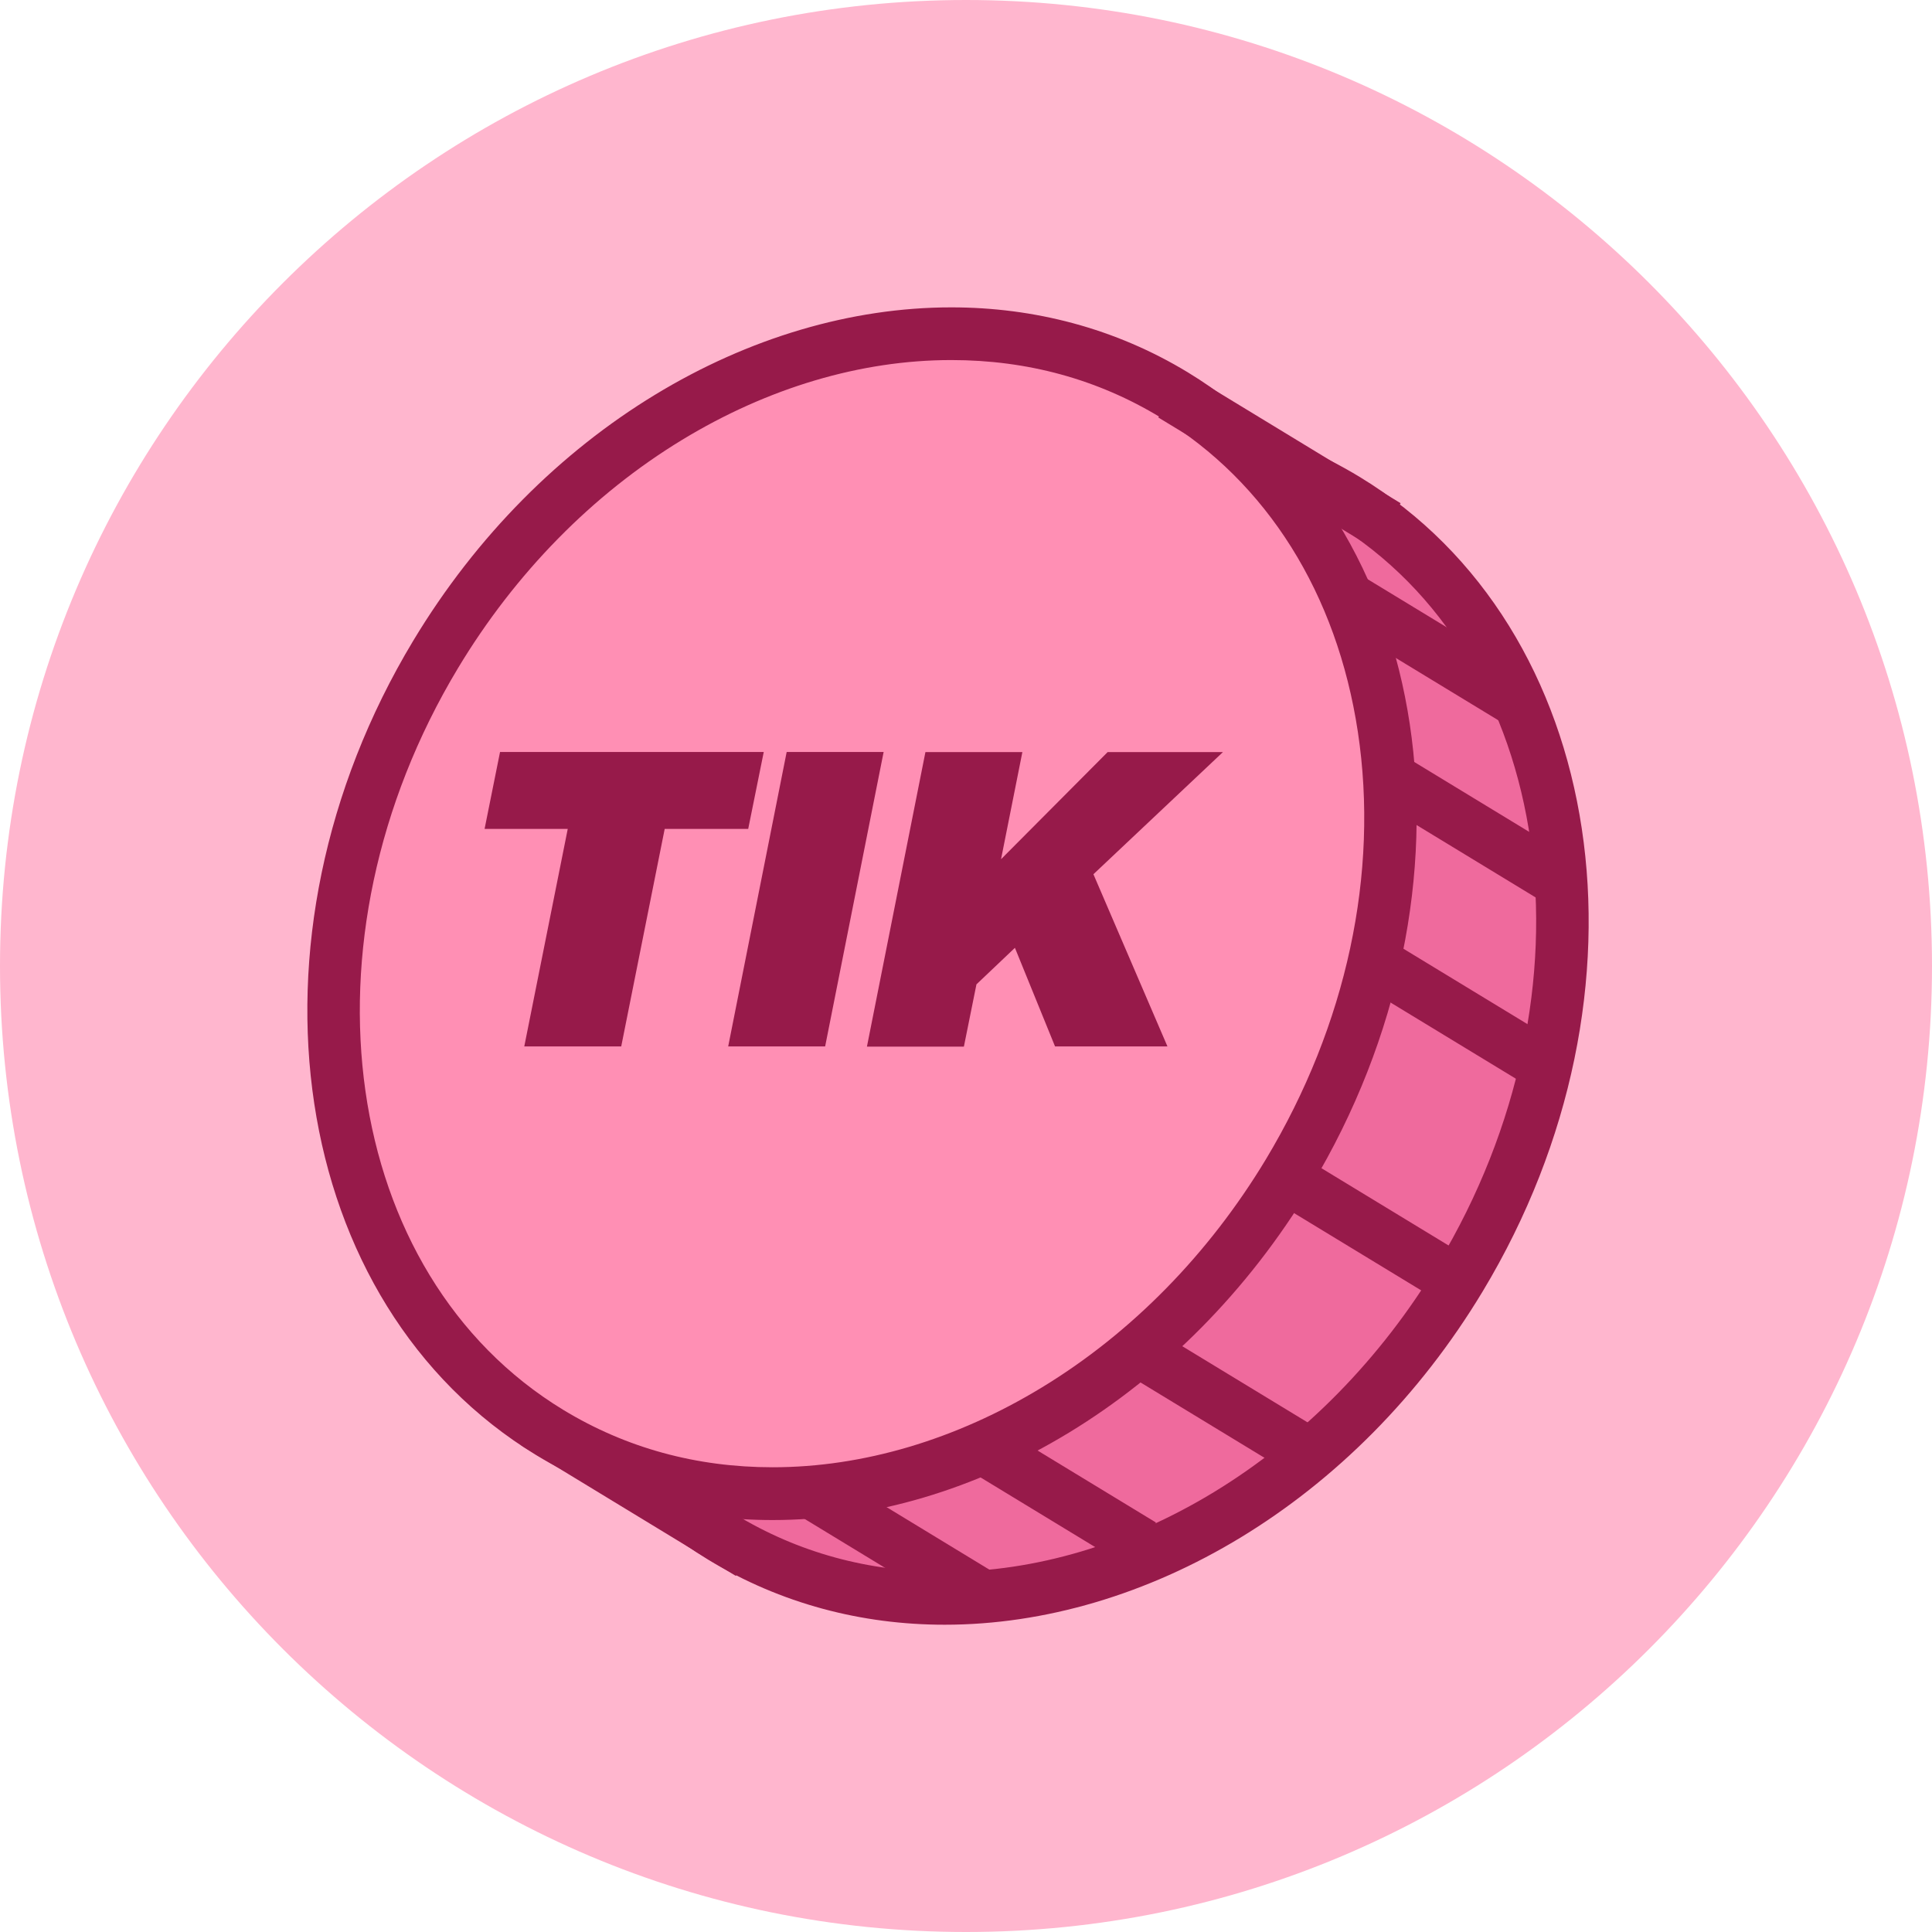
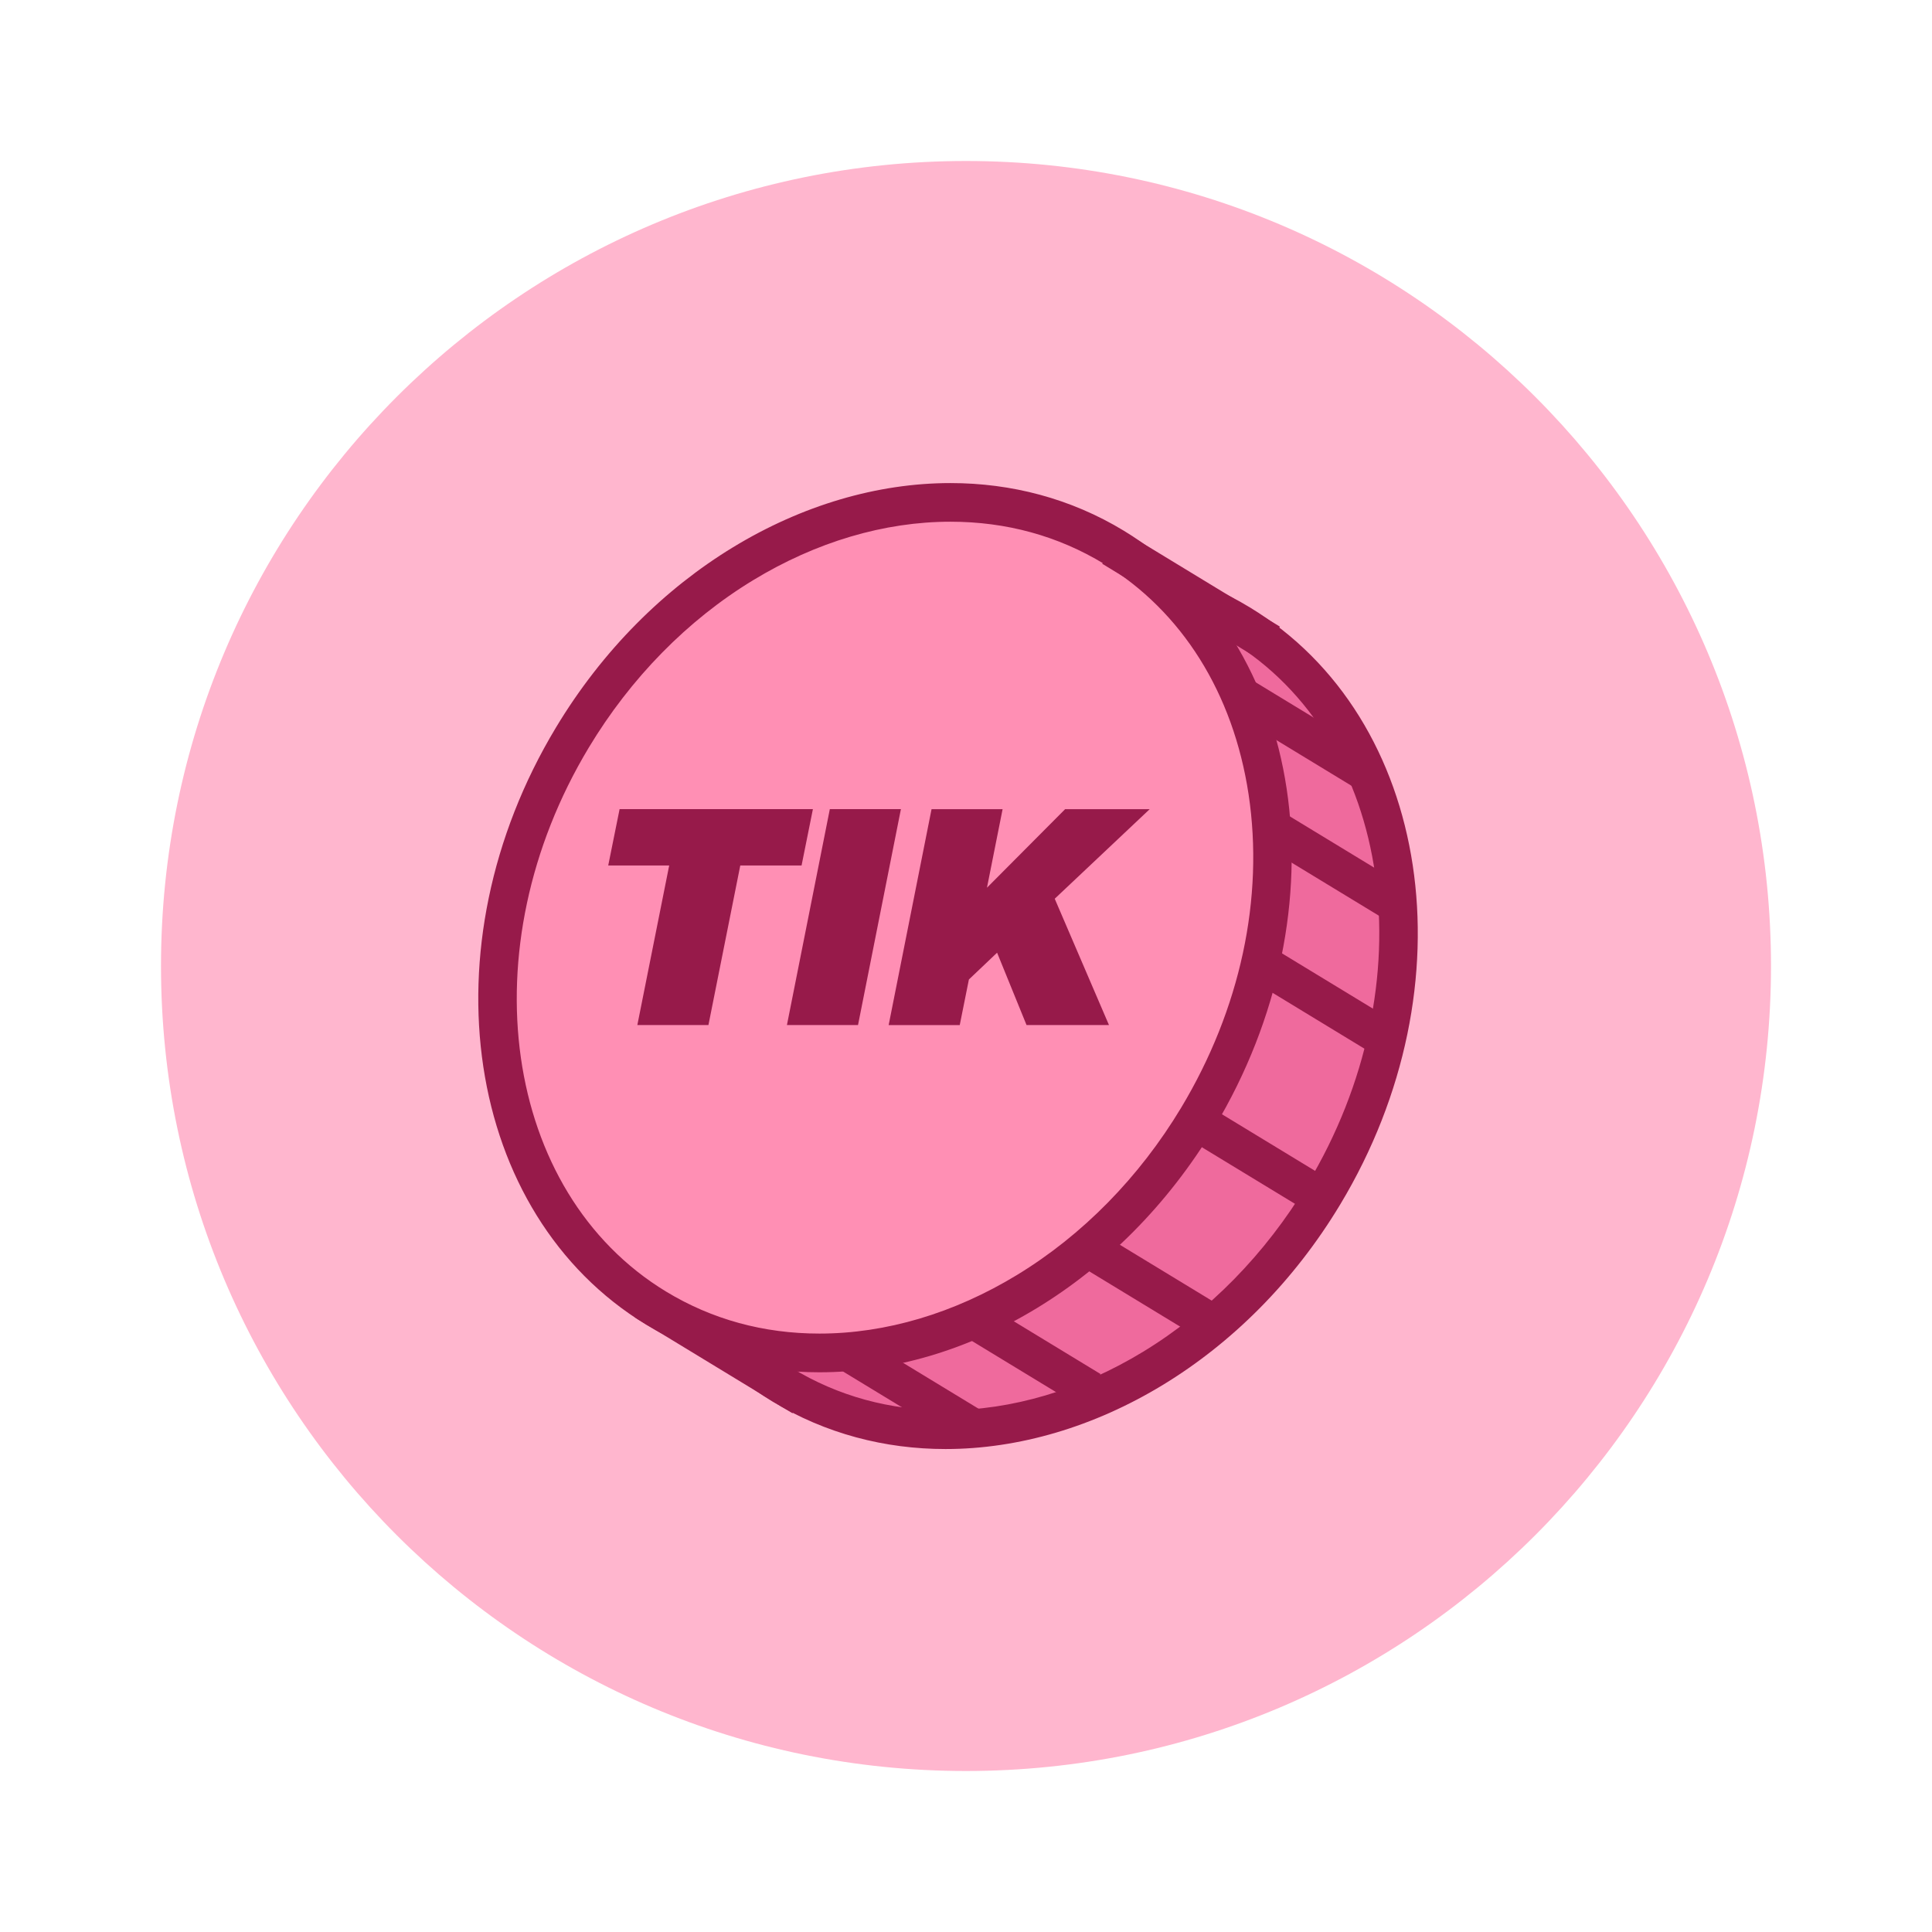
- <svg xmlns="http://www.w3.org/2000/svg" width="22" height="22" viewBox="0 0 22 22" fill="none">
-   <circle cx="11" cy="11" r="11" fill="#FFB6CE" />
-   <path d="M10.757 18.199C9.833 18.199 8.98 17.965 8.219 17.502C5.542 15.874 4.958 11.899 6.92 8.642C8.275 6.39 10.526 4.991 12.792 4.991C13.716 4.991 14.569 5.225 15.331 5.689C18.007 7.317 18.591 11.291 16.63 14.548C15.274 16.8 13.024 18.2 10.757 18.2V18.199Z" fill="#EF6A9D" />
-   <path d="M12.792 4.691V5.292C13.66 5.292 14.461 5.512 15.175 5.945C17.712 7.487 18.249 11.276 16.374 14.392C15.724 15.473 14.842 16.371 13.823 16.991C12.846 17.585 11.786 17.899 10.757 17.899C9.889 17.899 9.087 17.679 8.374 17.246C7.163 16.509 6.366 15.239 6.128 13.667C5.884 12.054 6.257 10.326 7.175 8.799C7.825 7.718 8.707 6.82 9.726 6.2C10.703 5.606 11.764 5.292 12.792 5.292V4.691ZM12.792 4.691C10.513 4.691 8.113 6.081 6.664 8.489C4.615 11.893 5.241 16.044 8.064 17.76C8.891 18.262 9.813 18.501 10.757 18.501C13.036 18.501 15.436 17.111 16.885 14.703C18.934 11.299 18.308 7.148 15.485 5.432C14.659 4.93 13.736 4.691 12.792 4.691Z" fill="#971A4A" />
-   <path d="M8.798 17.009C7.874 17.009 7.021 16.775 6.26 16.311C3.583 14.683 3 10.709 4.96 7.452C6.316 5.2 8.567 3.8 10.833 3.8C11.757 3.8 12.61 4.034 13.371 4.497C16.048 6.125 16.632 10.1 14.671 13.357C13.315 15.609 11.065 17.009 8.798 17.009Z" fill="#FF8FB4" />
-   <path d="M10.833 3.5V4.1C11.701 4.1 12.502 4.32 13.216 4.754C14.427 5.49 15.224 6.761 15.462 8.333C15.706 9.946 15.333 11.674 14.415 13.201C13.764 14.281 12.883 15.18 11.864 15.799C10.886 16.394 9.826 16.708 8.798 16.708C7.93 16.708 7.128 16.488 6.415 16.055C3.878 14.513 3.341 10.723 5.216 7.607C5.866 6.527 6.748 5.628 7.767 5.009C8.744 4.415 9.804 4.1 10.833 4.1V3.5ZM10.833 3.5C8.554 3.5 6.154 4.89 4.705 7.297C2.656 10.701 3.283 14.852 6.105 16.569C6.931 17.071 7.854 17.309 8.798 17.309C11.077 17.309 13.477 15.919 14.926 13.512C16.975 10.108 16.349 5.956 13.526 4.24C12.699 3.738 11.777 3.5 10.833 3.5Z" fill="#971A4A" />
-   <path d="M6.136 16.113L5.929 16.455L8.379 17.945L8.585 17.602L6.136 16.113Z" fill="#971A4A" />
-   <path d="M13.499 4.24L13.19 4.754L15.64 6.243L15.949 5.73L13.499 4.24Z" fill="#971A4A" />
-   <path d="M15.538 6.574L15.229 7.088L17.134 8.246L17.443 7.732L15.538 6.574Z" fill="#971A4A" />
-   <path d="M15.937 8.575L15.628 9.089L17.532 10.247L17.841 9.733L15.937 8.575Z" fill="#971A4A" />
-   <path d="M15.936 10.776L15.627 11.29L17.532 12.448L17.841 11.934L15.936 10.776Z" fill="#971A4A" />
-   <path d="M14.841 13.177L14.532 13.69L16.437 14.848L16.746 14.335L14.841 13.177Z" fill="#971A4A" />
-   <path d="M13.049 15.078L12.74 15.592L14.645 16.75L14.954 16.236L13.049 15.078Z" fill="#971A4A" />
-   <path d="M11.258 16.179L10.949 16.692L12.854 17.85L13.163 17.337L11.258 16.179Z" fill="#971A4A" />
-   <path d="M9.466 16.779L9.157 17.293L11.061 18.451L11.37 17.937L9.466 16.779Z" fill="#971A4A" />
-   <path d="M8.697 8.563L8.52 9.439H7.569L7.074 11.916H5.97L6.465 9.439H5.518L5.694 8.563H8.697H8.697Z" fill="#971A4A" />
-   <path d="M10.062 8.563L9.396 11.916H8.292L8.958 8.563H10.062Z" fill="#971A4A" />
-   <path d="M13.927 8.563L12.451 9.955L13.294 11.916H12.014L11.557 10.793L11.119 11.209L10.976 11.918H9.872L10.538 8.564H11.642L11.399 9.784L12.613 8.564H13.927V8.563Z" fill="#971A4A" />
+ <svg xmlns="http://www.w3.org/2000/svg" width="54" height="54" viewBox="0 0 54 54" fill="none">
+   <circle cx="27" cy="27" r="22.5" fill="#FFB6CE" />
+   <path d="M26.429 39.957C24.766 39.957 23.231 39.536 21.86 38.702C17.042 35.772 15.992 28.619 19.522 22.757C21.962 18.703 26.013 16.186 30.091 16.186C31.754 16.186 33.289 16.607 34.66 17.441C39.478 20.371 40.528 27.524 36.998 33.386C34.558 37.44 30.509 39.959 26.429 39.959V39.957Z" fill="#EF6A9D" />
+   <path d="M30.091 15.646V16.727C31.654 16.727 33.096 17.123 34.381 17.903C38.946 20.678 39.913 27.498 36.538 33.106C35.368 35.051 33.781 36.668 31.948 37.783C30.188 38.853 28.28 39.418 26.429 39.418C24.867 39.418 23.423 39.022 22.14 38.242C19.961 36.917 18.526 34.63 18.098 31.8C17.659 28.897 18.329 25.787 19.983 23.039C21.153 21.094 22.74 19.477 24.573 18.362C26.332 17.293 28.241 16.727 30.091 16.727V15.646ZM30.091 15.646C25.99 15.646 21.67 18.148 19.062 22.481C15.374 28.608 16.501 36.079 21.583 39.168C23.07 40.072 24.731 40.501 26.429 40.501C30.53 40.501 34.85 37.999 37.459 33.666C41.146 27.54 40.019 20.068 34.938 16.979C33.451 16.075 31.79 15.646 30.091 15.646Z" fill="#971A4A" />
+   <path d="M22.904 37.815C21.241 37.815 19.706 37.393 18.335 36.559C13.517 33.629 12.469 26.476 15.997 20.614C18.437 16.561 22.488 14.041 26.566 14.041C28.229 14.041 29.764 14.462 31.135 15.296C35.953 18.226 37.003 25.379 33.473 31.241C31.033 35.295 26.983 37.815 22.904 37.815Z" fill="#FF8FB4" />
+   <path d="M26.566 13.502V14.582C28.128 14.582 29.571 14.979 30.855 15.758C33.034 17.084 34.469 19.371 34.898 22.2C35.336 25.103 34.666 28.213 33.013 30.962C31.843 32.907 30.255 34.524 28.422 35.638C26.663 36.708 24.755 37.274 22.904 37.274C21.341 37.274 19.897 36.877 18.614 36.098C14.049 33.322 13.082 26.503 16.457 20.895C17.627 18.95 19.215 17.332 21.048 16.218C22.807 15.148 24.715 14.582 26.566 14.582V13.502ZM26.566 13.502C22.465 13.502 18.145 16.003 15.538 20.336C11.849 26.463 12.978 33.933 18.057 37.023C19.544 37.927 21.205 38.356 22.904 38.356C27.005 38.356 31.325 35.855 33.934 31.522C37.621 25.395 36.494 17.923 31.413 14.835C29.925 13.931 28.265 13.502 26.566 13.502Z" fill="#971A4A" />
+   <path d="M18.112 36.204L17.741 36.82L22.15 39.501L22.521 38.885L18.112 36.204Z" fill="#971A4A" />
+   <path d="M31.364 14.833L30.808 15.758L35.217 18.439L35.773 17.514L31.364 14.833Z" fill="#971A4A" />
+   <path d="M35.036 19.034L34.48 19.959L37.907 22.043L38.464 21.119L35.036 19.034Z" fill="#971A4A" />
+   <path d="M35.752 22.636L35.196 23.561L38.624 25.645L39.18 24.72L35.752 22.636Z" fill="#971A4A" />
+   <path d="M35.75 26.597L35.193 27.521L38.621 29.606L39.178 28.681L35.75 26.597Z" fill="#971A4A" />
+   <path d="M33.781 30.917L33.225 31.842L36.653 33.926L37.209 33.001L33.781 30.917Z" fill="#971A4A" />
+   <path d="M30.555 34.339L29.999 35.264L33.427 37.348L33.983 36.423L30.555 34.339Z" fill="#971A4A" />
+   <path d="M27.332 36.32L26.776 37.244L30.204 39.328L30.76 38.404L27.332 36.32Z" fill="#971A4A" />
+   <path d="M24.107 37.402L23.55 38.326L26.978 40.41L27.535 39.486L24.107 37.402Z" fill="#971A4A" />
+   <path d="M22.721 22.615L22.404 24.191H20.691L19.801 28.65H17.814L18.704 24.191H17L17.318 22.615H22.723H22.721Z" fill="#971A4A" />
+   <path d="M25.181 22.615L23.982 28.65H21.995L23.194 22.615H25.181Z" fill="#971A4A" />
+   <path d="M32.136 22.615L29.48 25.12L30.996 28.65H28.692L27.869 26.628L27.081 27.377L26.825 28.652H24.838L26.037 22.617H28.023L27.586 24.812L29.77 22.617H32.136V22.615Z" fill="#971A4A" />
</svg>
